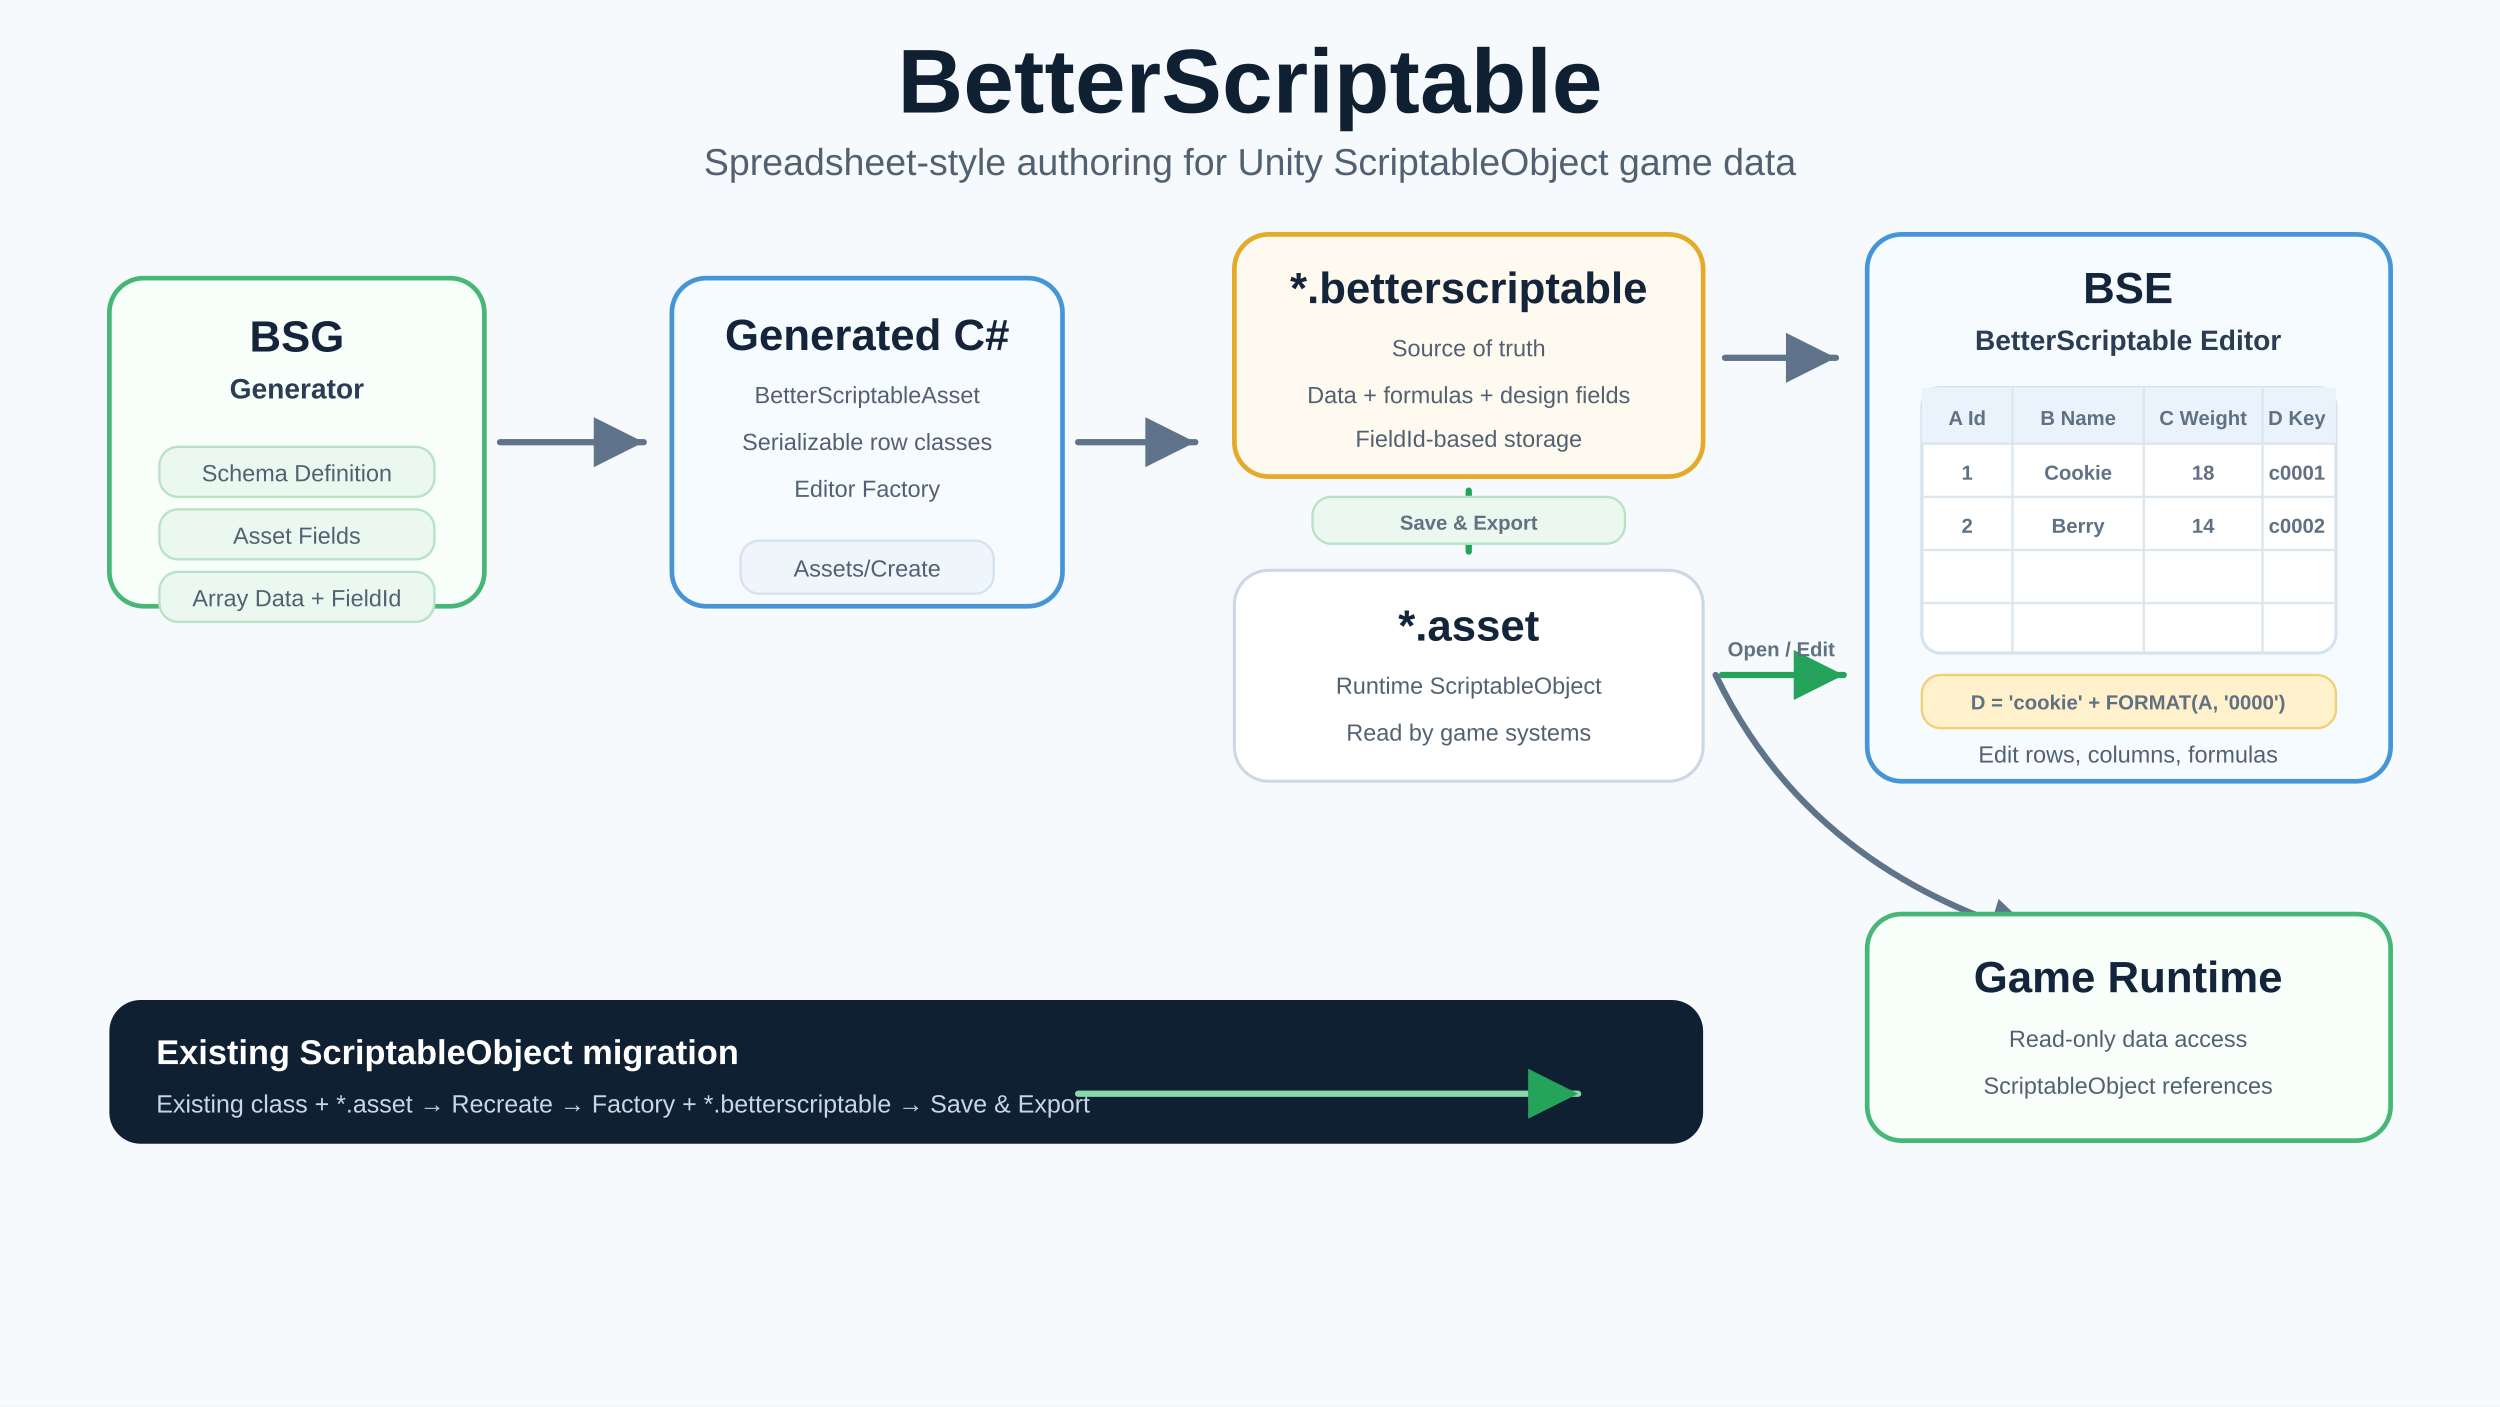
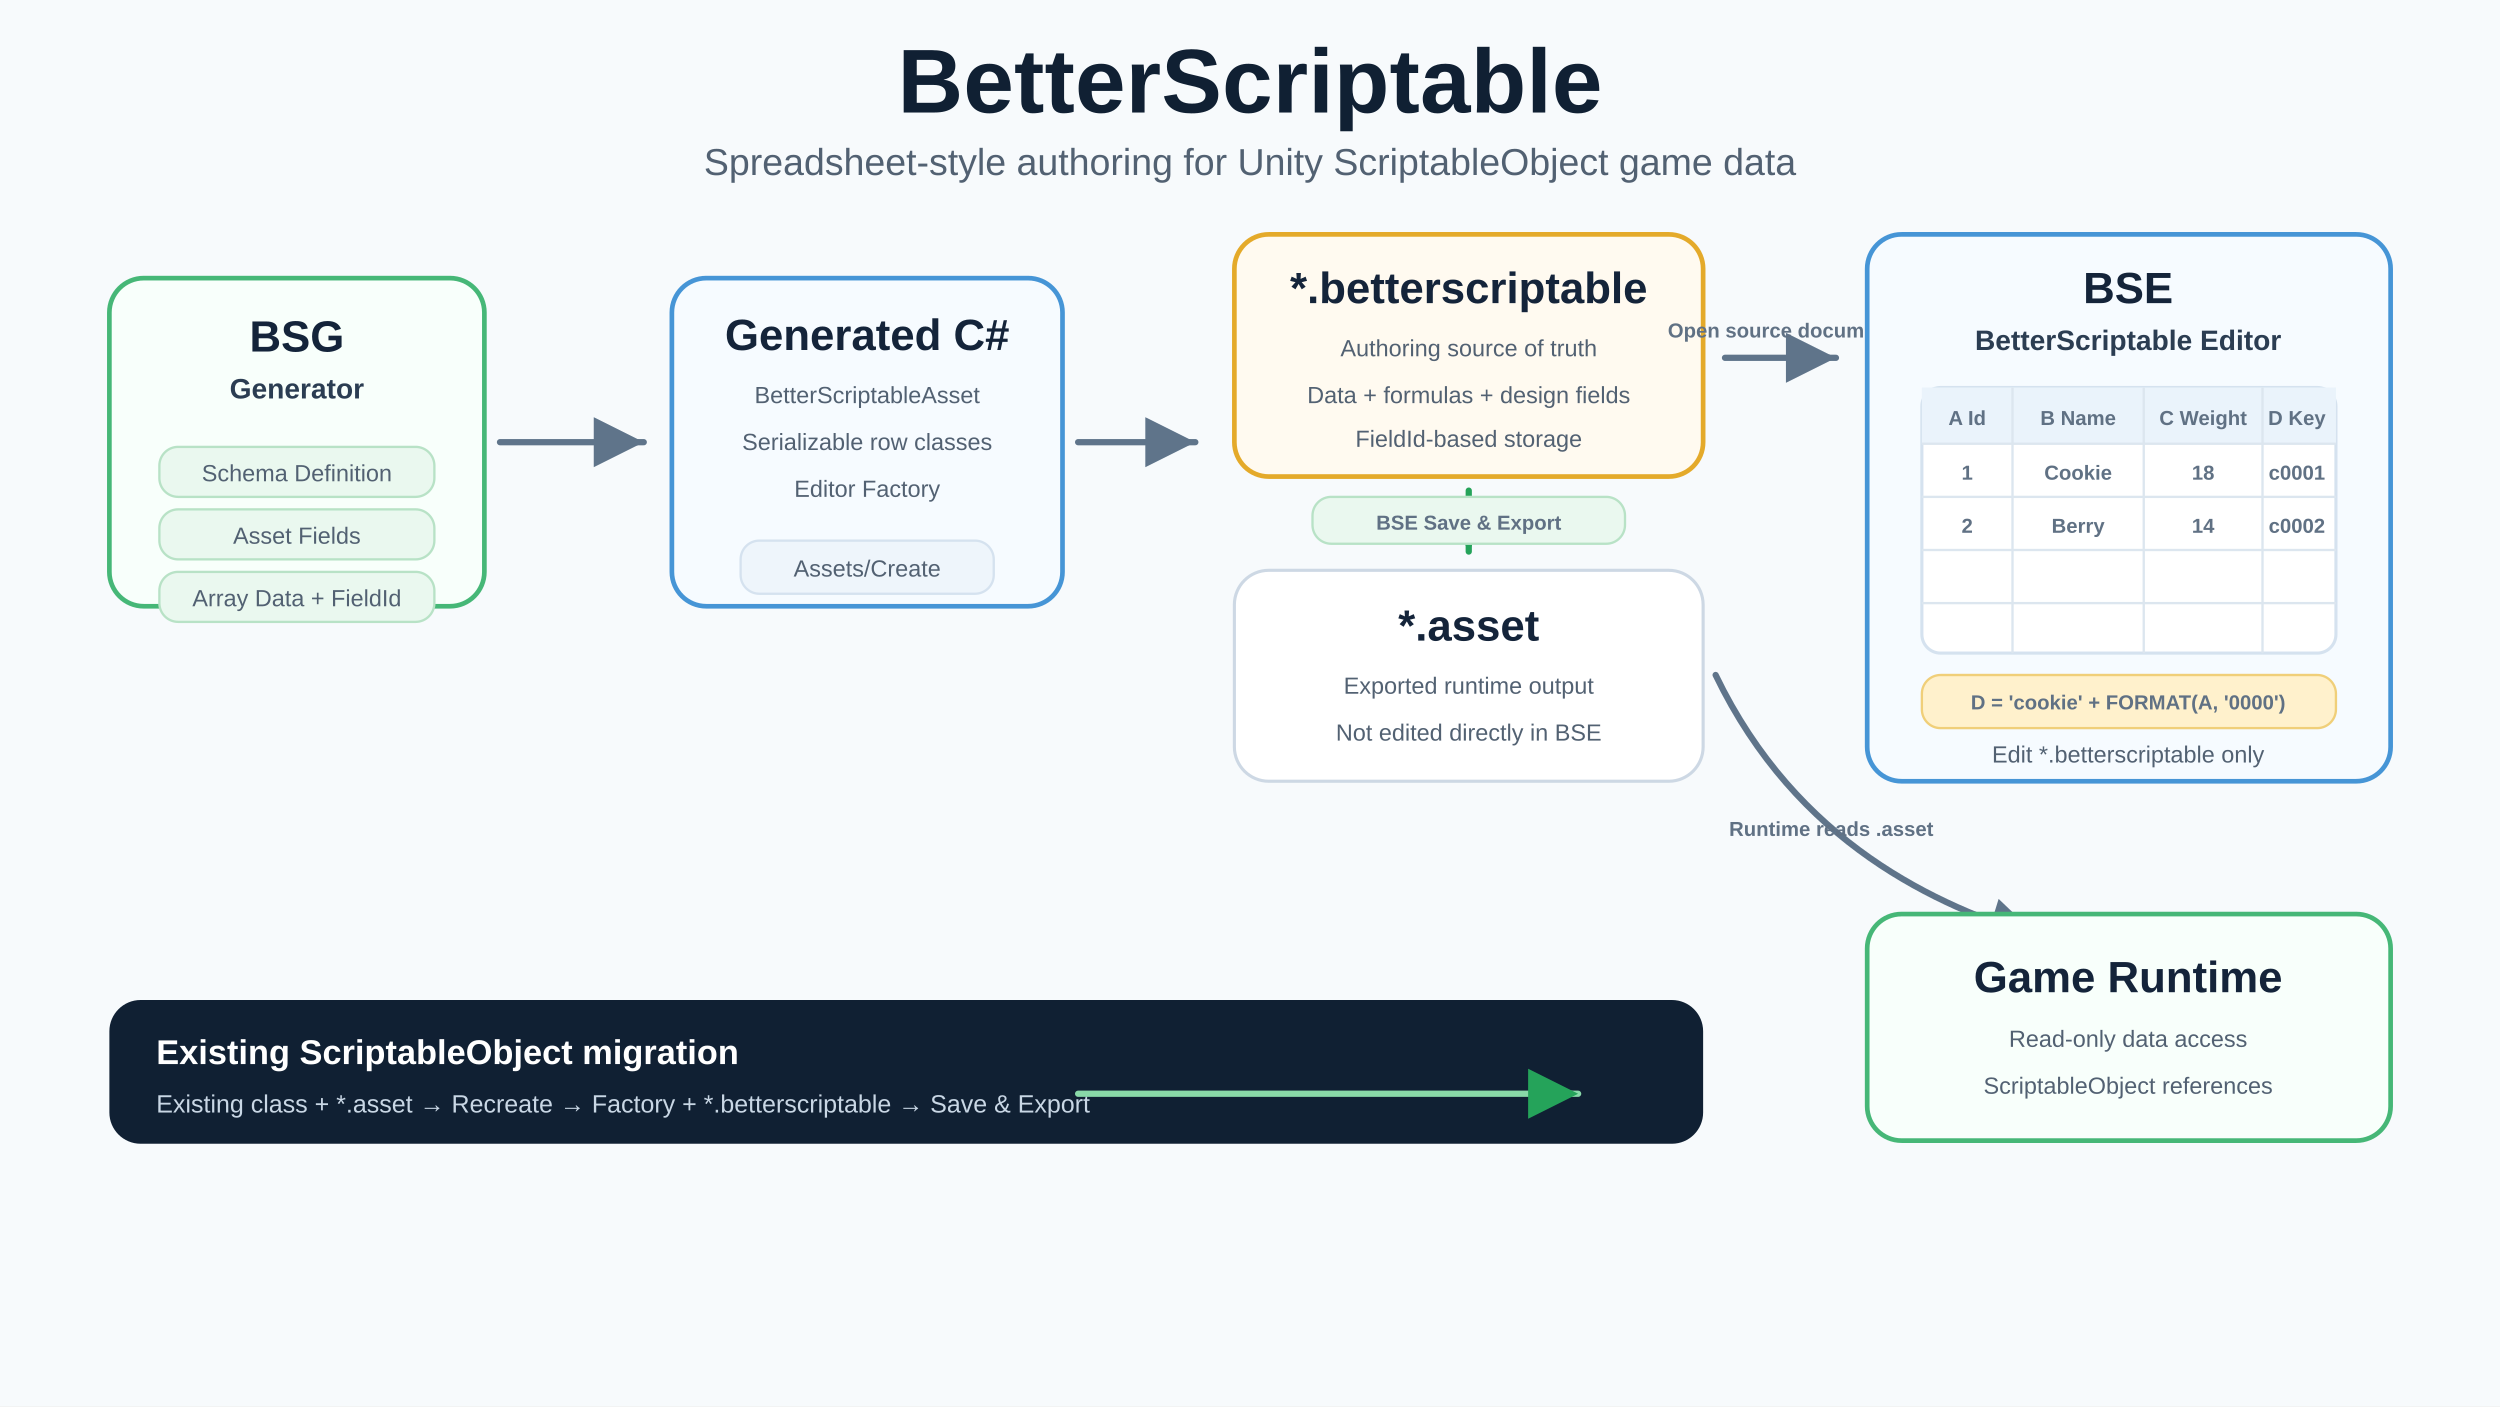
<svg xmlns="http://www.w3.org/2000/svg" viewBox="0 0 1600 900" role="img" aria-labelledby="title desc">
  <defs>
    <style>
      .bg { fill: #f7fafc; }
      .title { font: 800 58px Arial, sans-serif; fill: #102033; letter-spacing: .2px; }
      .subtitle { font: 400 24px Arial, sans-serif; fill: #526172; }
      .box { fill: #ffffff; stroke: #cdd8e4; stroke-width: 2; rx: 22; }
      .box-strong { fill: #f8fffb; stroke: #46b777; stroke-width: 3; rx: 22; }
      .box-blue { fill: #f6fbff; stroke: #4695d6; stroke-width: 3; rx: 22; }
      .box-yellow { fill: #fffaf0; stroke: #e4aa2a; stroke-width: 3; rx: 22; }
      .heading { font: 800 28px Arial, sans-serif; fill: #14243a; }
      .label { font: 600 18px Arial, sans-serif; fill: #2b3d52; }
      .small { font: 500 15px Arial, sans-serif; fill: #526172; }
      .tiny { font: 600 13px Arial, sans-serif; fill: #607184; }
      .pill { fill: #eef5fb; stroke: #d5e2ef; stroke-width: 1.5; rx: 12; }
      .pill-green { fill: #eaf8ef; stroke: #b8e2c6; stroke-width: 1.5; rx: 12; }
      .pill-yellow { fill: #fff1cc; stroke: #f0cf79; stroke-width: 1.5; rx: 12; }
      .arrow { stroke: #5f748a; stroke-width: 4; fill: none; stroke-linecap: round; stroke-linejoin: round; marker-end: url(#arrowhead); }
      .export { stroke: #25a35a; stroke-width: 4; fill: none; stroke-linecap: round; stroke-linejoin: round; marker-end: url(#arrowhead-green); }
      .grid-line { stroke: #dce6ef; stroke-width: 1.5; }
      .grid-head { fill: #eaf3fb; }
      .grid-cell { fill: #ffffff; }
      .bottom { fill: #102033; rx: 20; }
      .bottomText { font: 700 22px Arial, sans-serif; fill: #ffffff; }
      .bottomSmall { font: 500 16px Arial, sans-serif; fill: #c9d7e5; }
    </style>
    <marker id="arrowhead" markerWidth="12" markerHeight="12" refX="10" refY="6" orient="auto">
      <path d="M2,2 L10,6 L2,10 Z" fill="#5f748a" />
    </marker>
    <marker id="arrowhead-green" markerWidth="12" markerHeight="12" refX="10" refY="6" orient="auto">
      <path d="M2,2 L10,6 L2,10 Z" fill="#25a35a" />
    </marker>
  </defs>
  <rect class="bg" width="1600" height="900" />
  <text x="800" y="72" text-anchor="middle" class="title">BetterScriptable</text>
  <text x="800" y="112" text-anchor="middle" class="subtitle">Spreadsheet-style authoring for Unity ScriptableObject game data</text>
  <rect x="70" y="178" width="240" height="210" class="box-strong" />
  <text x="190" y="225" text-anchor="middle" class="heading">BSG</text>
  <text x="190" y="255" text-anchor="middle" class="label">Generator</text>
  <rect x="102" y="286" width="176" height="32" class="pill-green" />
  <text x="190" y="308" text-anchor="middle" class="small">Schema Definition</text>
  <rect x="102" y="326" width="176" height="32" class="pill-green" />
  <text x="190" y="348" text-anchor="middle" class="small">Asset Fields</text>
  <rect x="102" y="366" width="176" height="32" class="pill-green" />
  <text x="190" y="388" text-anchor="middle" class="small">Array Data + FieldId</text>
  <path class="arrow" d="M320 283 H412" />
  <rect x="430" y="178" width="250" height="210" class="box-blue" />
  <text x="555" y="224" text-anchor="middle" class="heading">Generated C#</text>
  <text x="555" y="258" text-anchor="middle" class="small">BetterScriptableAsset</text>
  <text x="555" y="288" text-anchor="middle" class="small">Serializable row classes</text>
  <text x="555" y="318" text-anchor="middle" class="small">Editor Factory</text>
  <rect x="474" y="346" width="162" height="34" class="pill" />
  <text x="555" y="369" text-anchor="middle" class="small">Assets/Create</text>
  <path class="arrow" d="M690 283 H765" />
  <rect x="790" y="150" width="300" height="155" class="box-yellow" />
  <text x="940" y="194" text-anchor="middle" class="heading">*.betterscriptable</text>
-   <text x="940" y="228" text-anchor="middle" class="small">Source of truth</text>
+   <text x="940" y="228" text-anchor="middle" class="small">Authoring source of truth</text>
  <text x="940" y="258" text-anchor="middle" class="small">Data + formulas + design fields</text>
  <text x="940" y="286" text-anchor="middle" class="small">FieldId-based storage</text>
  <rect x="790" y="365" width="300" height="135" class="box" />
  <text x="940" y="410" text-anchor="middle" class="heading">*.asset</text>
-   <text x="940" y="444" text-anchor="middle" class="small">Runtime ScriptableObject</text>
-   <text x="940" y="474" text-anchor="middle" class="small">Read by game systems</text>
+   <text x="940" y="444" text-anchor="middle" class="small">Exported runtime output</text>
+   <text x="940" y="474" text-anchor="middle" class="small">Not edited directly in BSE</text>
  <path class="export" d="M940 314 V353" />
  <rect x="840" y="318" width="200" height="30" class="pill-green" />
-   <text x="940" y="339" text-anchor="middle" class="tiny">Save &amp; Export</text>
+   <text x="940" y="339" text-anchor="middle" class="tiny">BSE Save &amp; Export</text>
  <path class="arrow" d="M1104 229 H1175" />
+   <text x="1140" y="216" text-anchor="middle" class="tiny">Open source document</text>
  <rect x="1195" y="150" width="335" height="350" class="box-blue" />
  <text x="1362" y="194" text-anchor="middle" class="heading">BSE</text>
  <text x="1362" y="224" text-anchor="middle" class="label">BetterScriptable Editor</text>
  <rect x="1230" y="248" width="265" height="170" rx="12" fill="#ffffff" stroke="#d5e2ef" stroke-width="2" />
  <rect x="1230" y="248" width="265" height="36" class="grid-head" />
  <line x1="1288" y1="248" x2="1288" y2="418" class="grid-line" />
  <line x1="1372" y1="248" x2="1372" y2="418" class="grid-line" />
  <line x1="1448" y1="248" x2="1448" y2="418" class="grid-line" />
  <line x1="1230" y1="284" x2="1495" y2="284" class="grid-line" />
  <line x1="1230" y1="318" x2="1495" y2="318" class="grid-line" />
  <line x1="1230" y1="352" x2="1495" y2="352" class="grid-line" />
  <line x1="1230" y1="386" x2="1495" y2="386" class="grid-line" />
  <text x="1259" y="272" text-anchor="middle" class="tiny">A Id</text>
  <text x="1330" y="272" text-anchor="middle" class="tiny">B Name</text>
  <text x="1410" y="272" text-anchor="middle" class="tiny">C Weight</text>
  <text x="1470" y="272" text-anchor="middle" class="tiny">D Key</text>
  <text x="1259" y="307" text-anchor="middle" class="tiny">1</text>
  <text x="1330" y="307" text-anchor="middle" class="tiny">Cookie</text>
  <text x="1410" y="307" text-anchor="middle" class="tiny">18</text>
  <text x="1470" y="307" text-anchor="middle" class="tiny">c0001</text>
  <text x="1259" y="341" text-anchor="middle" class="tiny">2</text>
  <text x="1330" y="341" text-anchor="middle" class="tiny">Berry</text>
  <text x="1410" y="341" text-anchor="middle" class="tiny">14</text>
  <text x="1470" y="341" text-anchor="middle" class="tiny">c0002</text>
  <rect x="1230" y="432" width="265" height="34" class="pill-yellow" />
  <text x="1362" y="454" text-anchor="middle" class="tiny">D = 'cookie' + FORMAT(A, '0000')</text>
-   <text x="1362" y="488" text-anchor="middle" class="small">Edit rows, columns, formulas</text>
-   <path class="export" d="M1102 432 H1180" />
-   <text x="1140" y="420" text-anchor="middle" class="tiny" fill="#25a35a">Open / Edit</text>
+   <text x="1362" y="488" text-anchor="middle" class="small">Edit *.betterscriptable only</text>
  <path class="arrow" d="M1098 432 C1150 540 1240 580 1305 600" />
+   <text x="1172" y="535" text-anchor="middle" class="tiny">Runtime reads .asset</text>
  <rect x="1195" y="585" width="335" height="145" class="box-strong" />
  <text x="1362" y="635" text-anchor="middle" class="heading">Game Runtime</text>
  <text x="1362" y="670" text-anchor="middle" class="small">Read-only data access</text>
  <text x="1362" y="700" text-anchor="middle" class="small">ScriptableObject references</text>
  <rect x="70" y="640" width="1020" height="92" class="bottom" />
  <text x="100" y="681" class="bottomText">Existing ScriptableObject migration</text>
  <text x="100" y="712" class="bottomSmall">Existing class + *.asset → Recreate → Factory + *.betterscriptable → Save &amp; Export</text>
  <path d="M690 700 H1010" stroke="#89d9a8" stroke-width="4" fill="none" stroke-linecap="round" marker-end="url(#arrowhead-green)" />
</svg>
